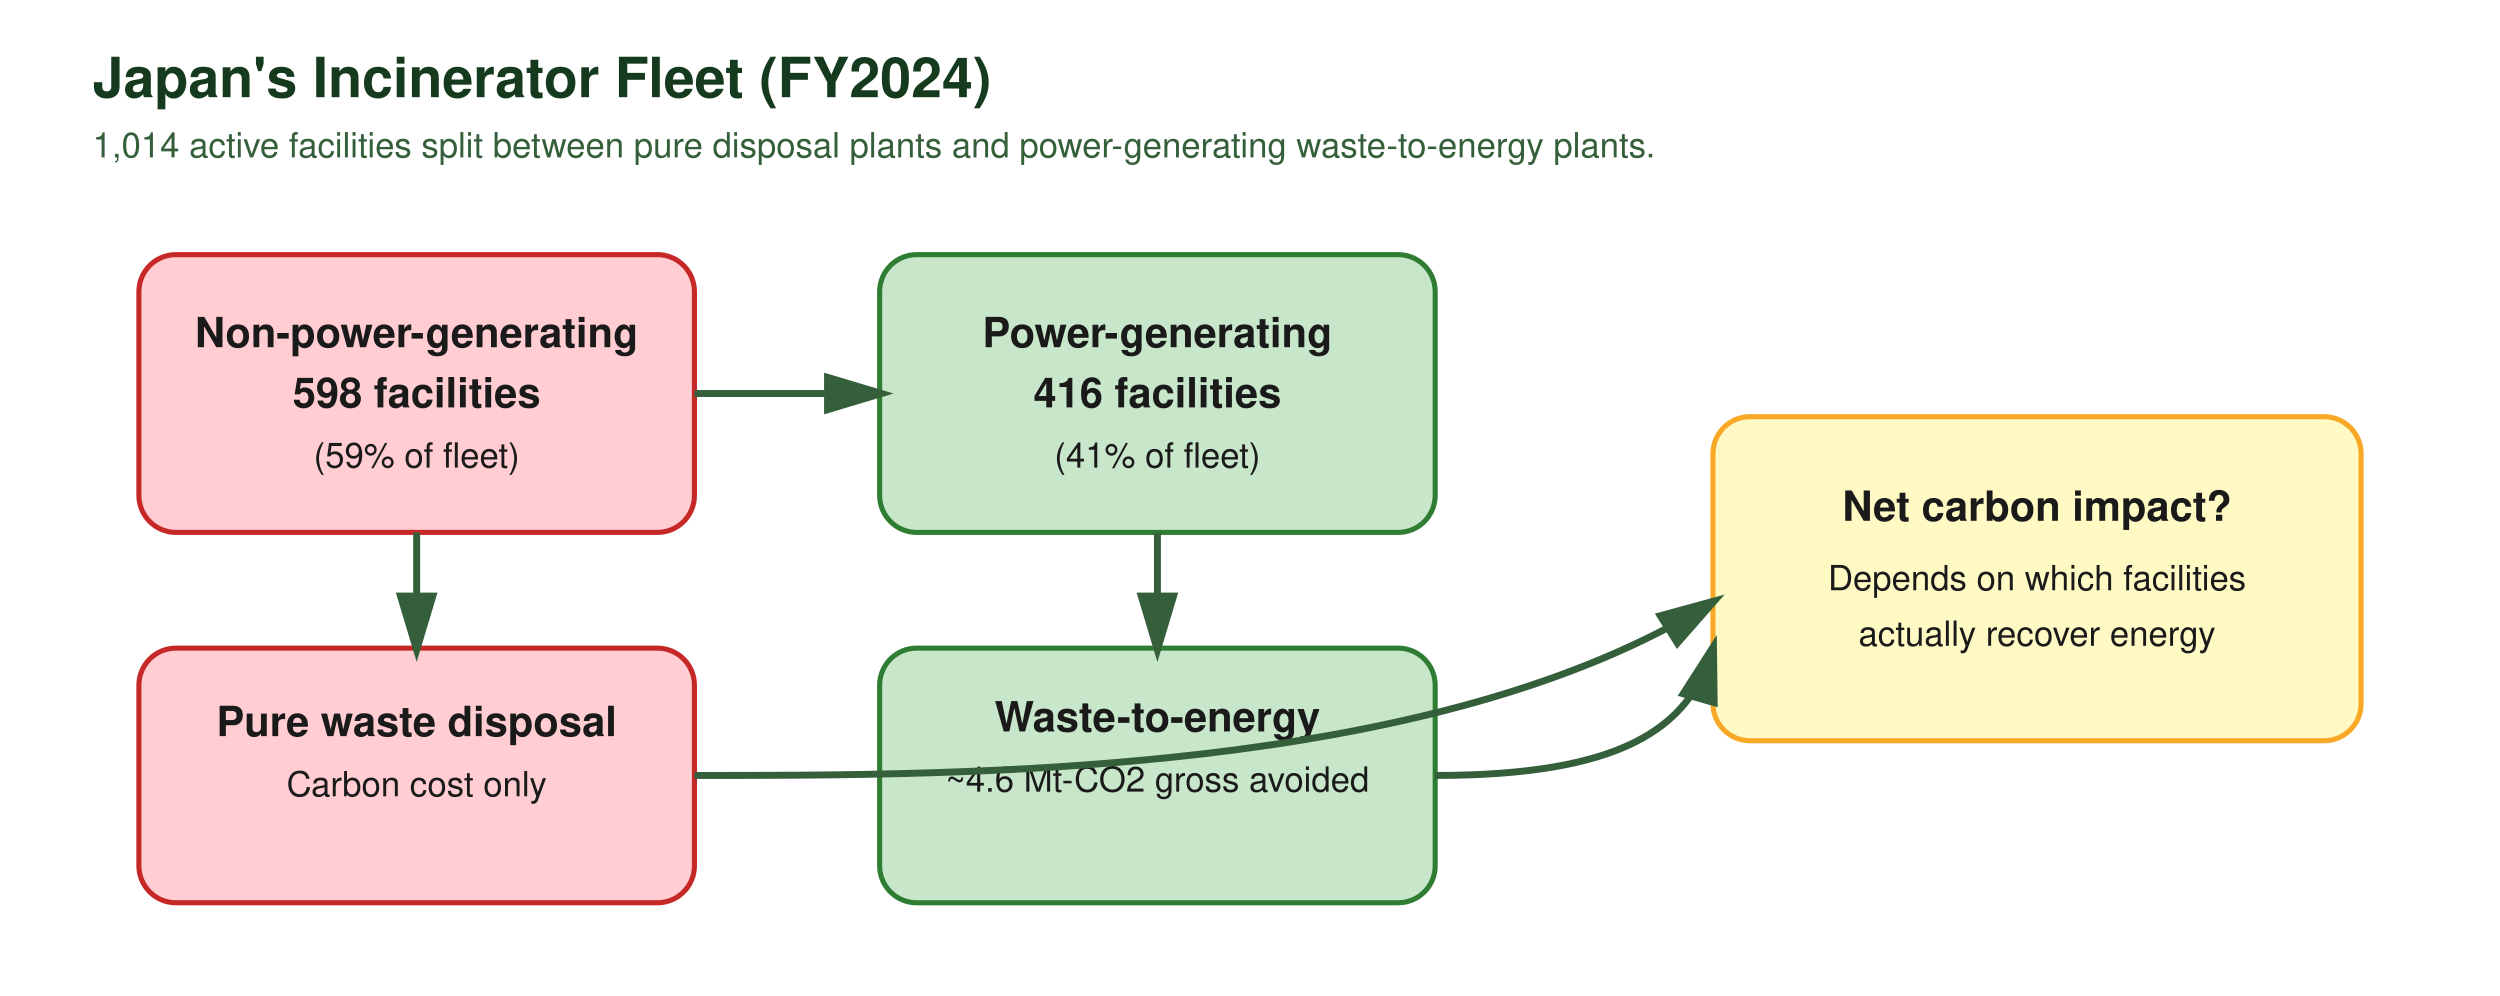
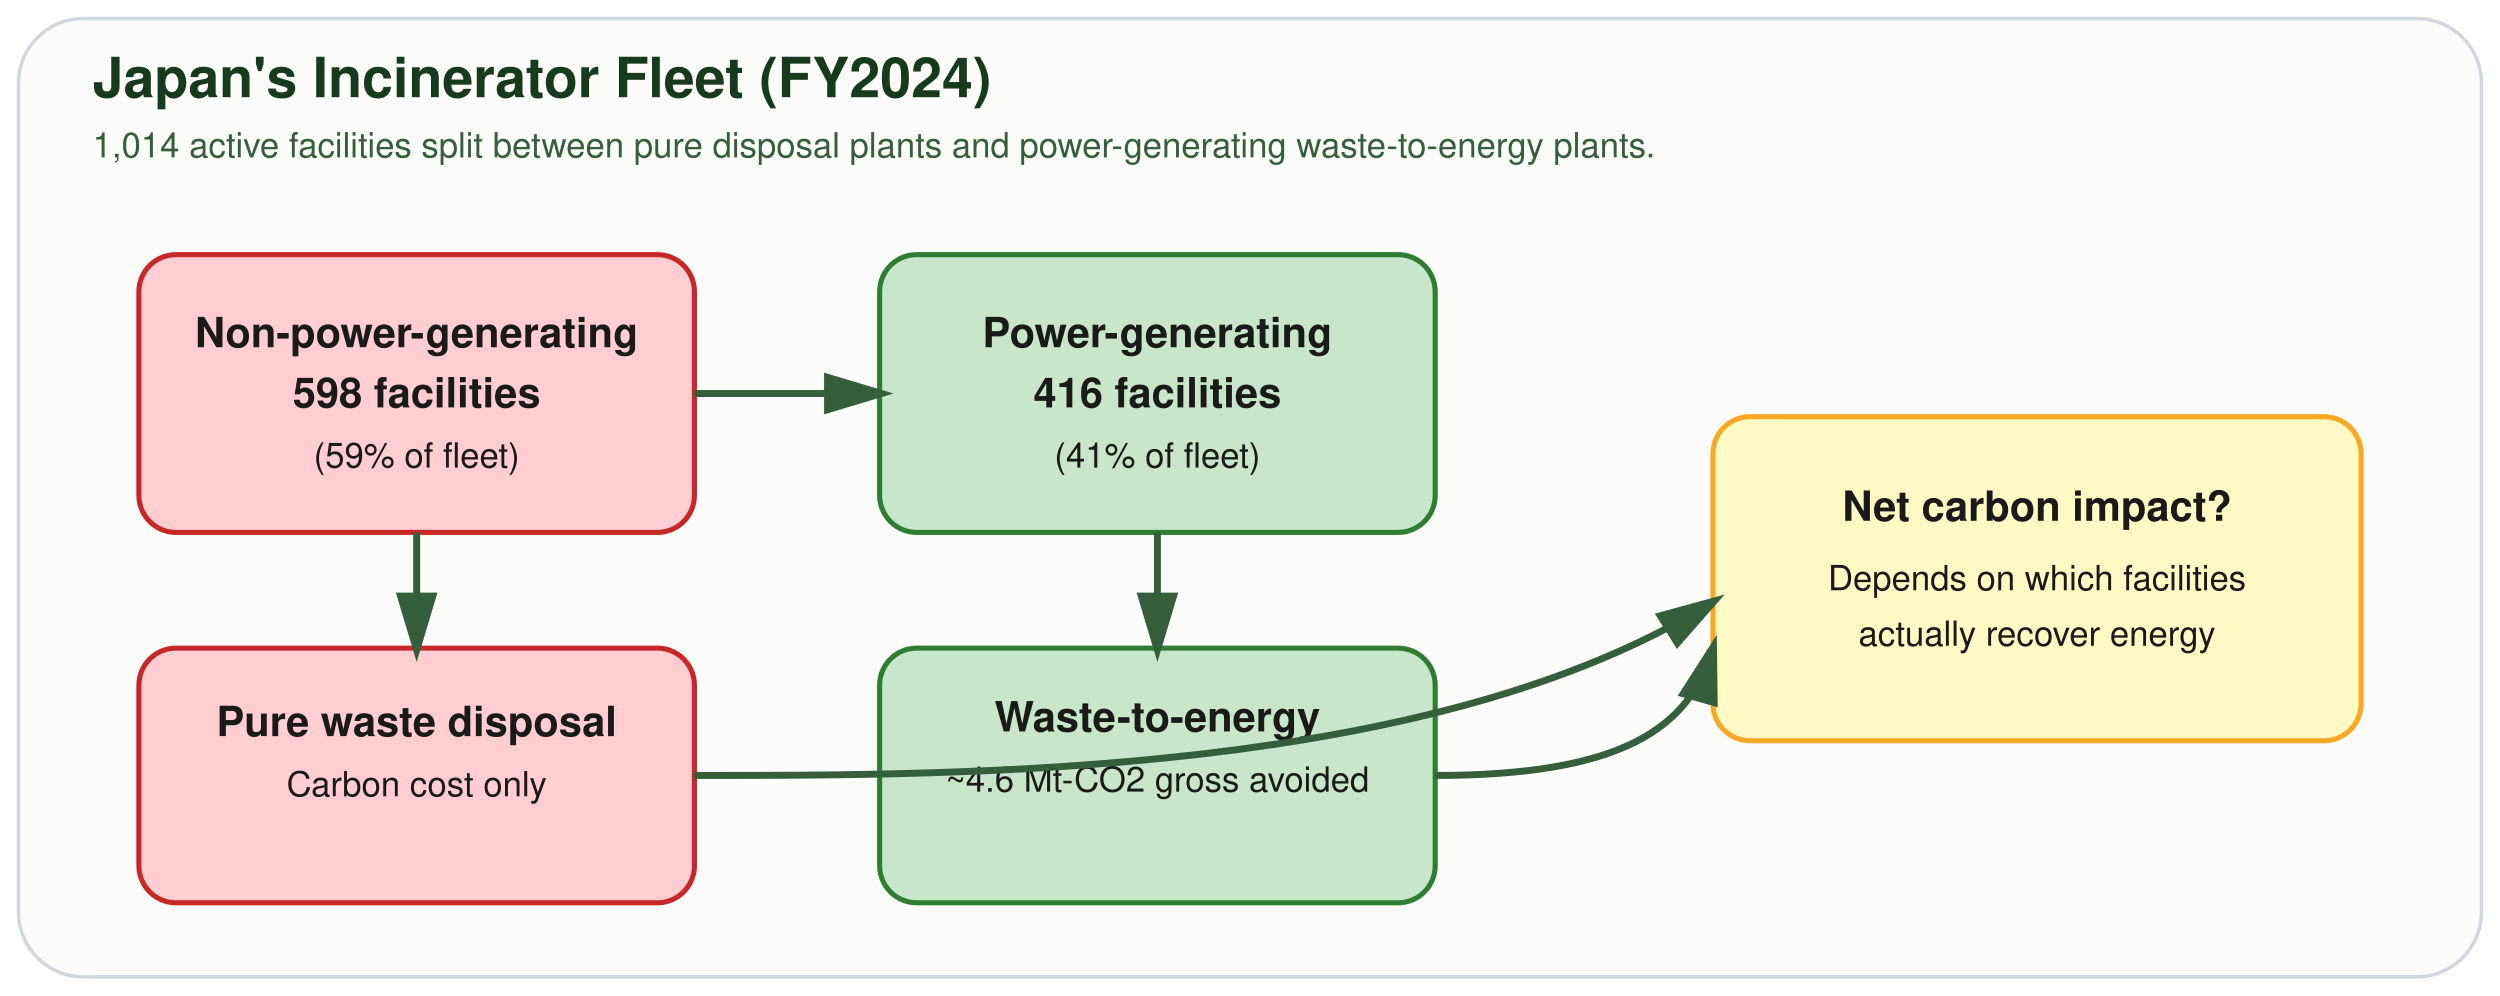
<svg xmlns="http://www.w3.org/2000/svg" width="1080" height="430" viewBox="0 0 1080 430" role="img" aria-labelledby="title desc">
  <defs>
    <style>
+       .bg { fill: #fcfcfb; stroke: #d0d7de; stroke-width: 1.5; rx: 28; }
      .title { font: 700 24px Helvetica, Arial, sans-serif; fill: #163a1d; }
      .subtitle { font: 400 15px Helvetica, Arial, sans-serif; fill: #355e3b; }
      .box-title { font: 700 18px Helvetica, Arial, sans-serif; fill: #1a1a1a; }
      .box-text { font: 400 15px Helvetica, Arial, sans-serif; fill: #1a1a1a; }
      .red-box { fill: #ffcdd2; stroke: #c62828; stroke-width: 2.2; rx: 16; }
      .green-box { fill: #c8e6c9; stroke: #2e7d32; stroke-width: 2.2; rx: 16; }
      .yellow-box { fill: #fff9c4; stroke: #f9a825; stroke-width: 2.2; rx: 16; }
      .arrow { stroke: #355e3b; stroke-width: 3; fill: none; marker-end: url(#arrowhead); }
    </style>
    <marker id="arrowhead" markerWidth="10" markerHeight="10" refX="8" refY="3" orient="auto">
      <polygon points="0 0, 10 3, 0 6" fill="#355e3b" />
    </marker>
  </defs>
+   <rect x="8" y="8" width="1064" height="414" class="bg" />
  <text x="40" y="42" class="title">Japan's Incinerator Fleet (FY2024)</text>
  <text x="40" y="68" class="subtitle">1,014 active facilities split between pure disposal plants and power-generating waste-to-energy plants.</text>
  <rect x="60" y="110" width="240" height="120" class="red-box" />
  <text x="180" y="150" text-anchor="middle" class="box-title">Non-power-generating</text>
  <text x="180" y="176" text-anchor="middle" class="box-title">598 facilities</text>
  <text x="180" y="202" text-anchor="middle" class="box-text">(59% of fleet)</text>
  <rect x="60" y="280" width="240" height="110" class="red-box" />
  <text x="180" y="318" text-anchor="middle" class="box-title">Pure waste disposal</text>
  <text x="180" y="344" text-anchor="middle" class="box-text">Carbon cost only</text>
  <rect x="380" y="110" width="240" height="120" class="green-box" />
  <text x="500" y="150" text-anchor="middle" class="box-title">Power-generating</text>
  <text x="500" y="176" text-anchor="middle" class="box-title">416 facilities</text>
  <text x="500" y="202" text-anchor="middle" class="box-text">(41% of fleet)</text>
  <rect x="380" y="280" width="240" height="110" class="green-box" />
  <text x="500" y="316" text-anchor="middle" class="box-title">Waste-to-energy</text>
  <text x="500" y="342" text-anchor="middle" class="box-text">~4.6 Mt-CO2 gross avoided</text>
  <rect x="740" y="180" width="280" height="140" class="yellow-box" />
  <text x="880" y="225" text-anchor="middle" class="box-title">Net carbon impact?</text>
  <text x="880" y="255" text-anchor="middle" class="box-text">Depends on which facilities</text>
  <text x="880" y="279" text-anchor="middle" class="box-text">actually recover energy</text>
  <path d="M180 230 L180 280" class="arrow" />
  <path d="M500 230 L500 280" class="arrow" />
  <path d="M300 170 L380 170" class="arrow" />
  <path d="M300 335 C420 335, 620 335, 740 260" class="arrow" />
  <path d="M620 335 C700 335, 730 315, 740 280" class="arrow" />
</svg>
